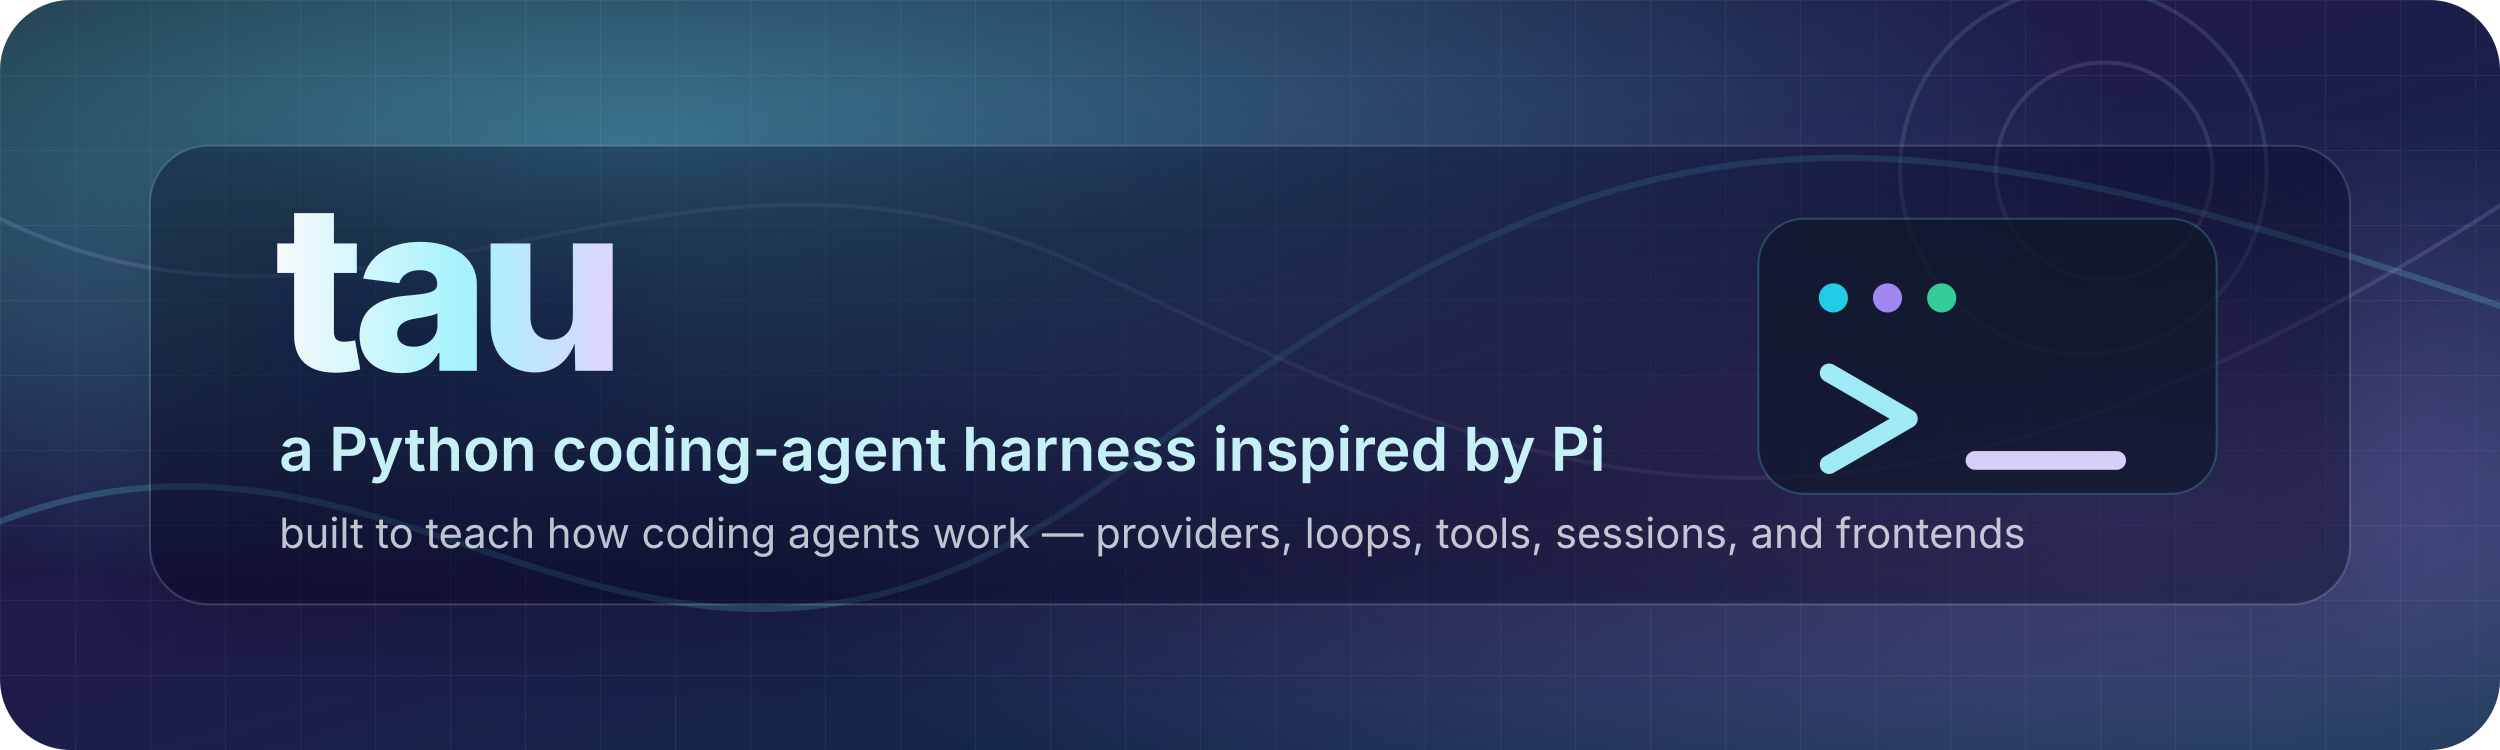
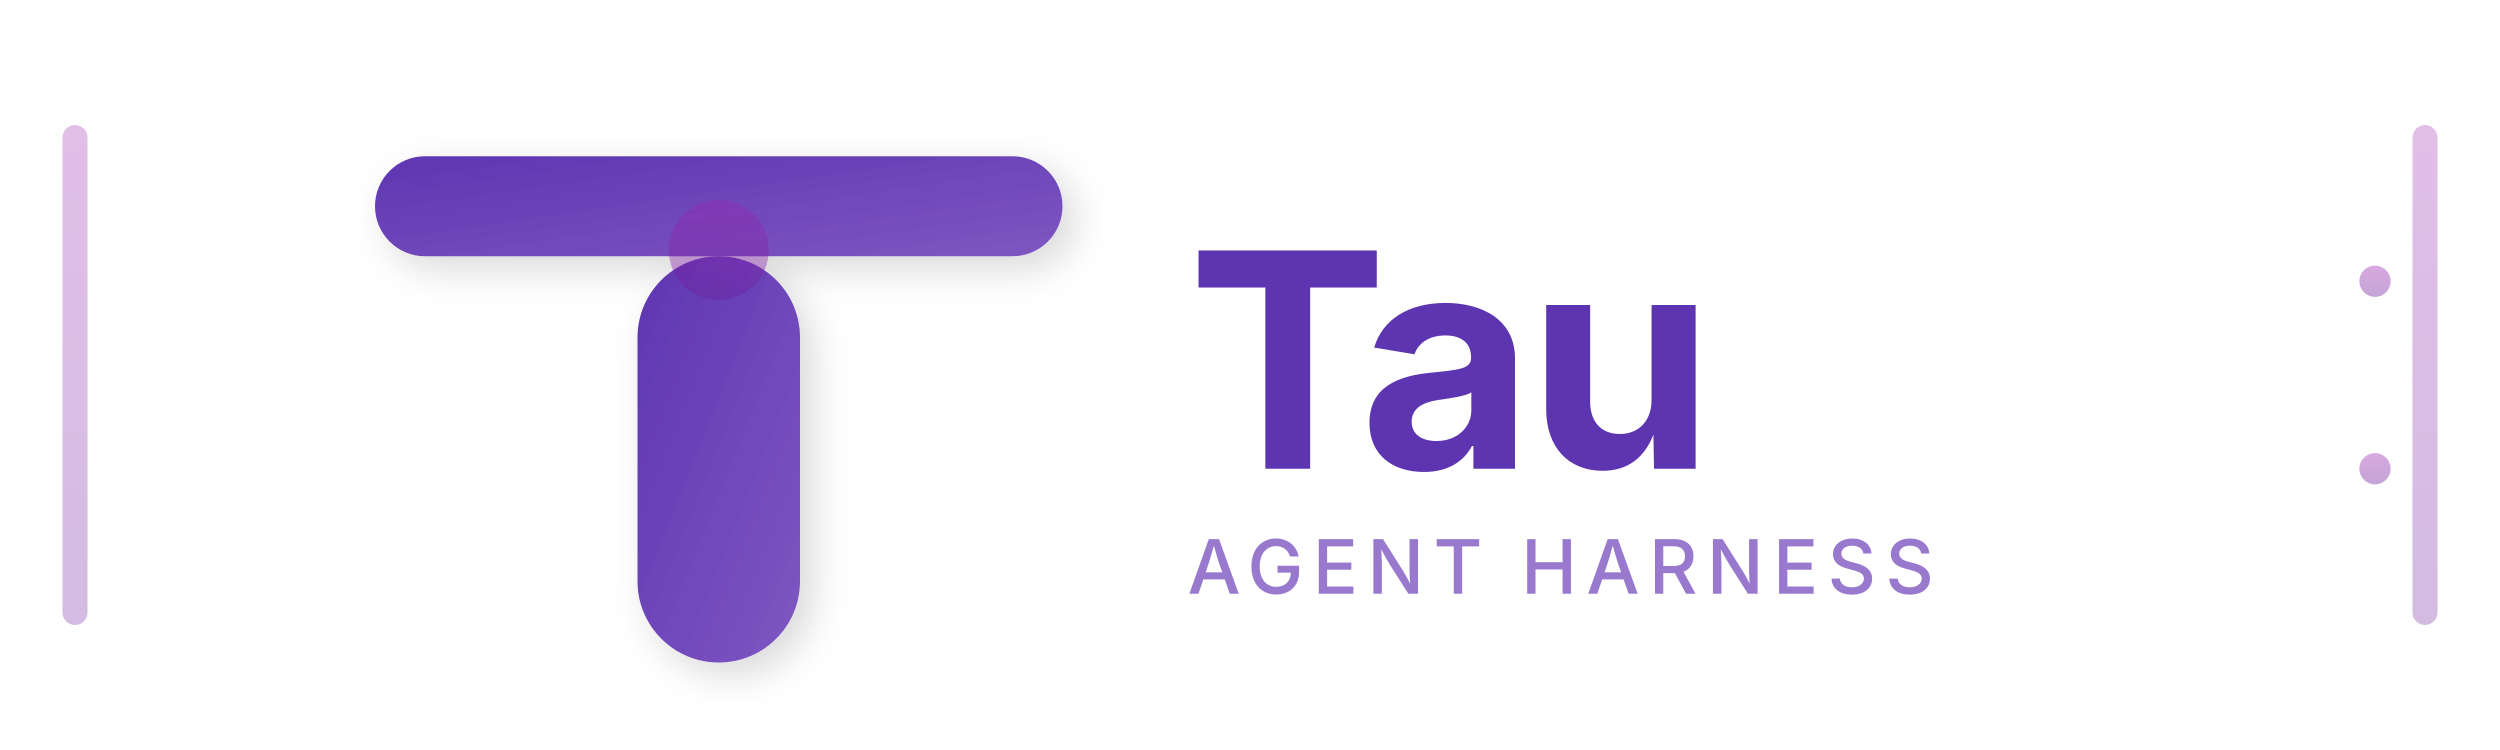
- <svg xmlns="http://www.w3.org/2000/svg" width="1200" height="360" viewBox="0 0 1200 360" role="img" aria-labelledby="title desc">
+ <svg xmlns="http://www.w3.org/2000/svg" viewBox="0 0 400 120">
  <defs>
-     <linearGradient id="bg" x1="0" y1="0" x2="1" y2="1">
-       <stop offset="0" stop-color="#111827" />
-       <stop offset="0.45" stop-color="#1e1b4b" />
-       <stop offset="1" stop-color="#083344" />
+     <linearGradient id="tauGradient" x1="0%" y1="0%" x2="100%" y2="100%">
+       <stop offset="0%" style="stop-color:#5e35b1;stop-opacity:1" />
+       <stop offset="100%" style="stop-color:#7e57c2;stop-opacity:1" />
    </linearGradient>
-     <radialGradient id="glow1" cx="25%" cy="20%" r="60%">
-       <stop offset="0" stop-color="#67e8f9" stop-opacity="0.45" />
-       <stop offset="1" stop-color="#67e8f9" stop-opacity="0" />
-     </radialGradient>
-     <radialGradient id="glow2" cx="85%" cy="70%" r="55%">
-       <stop offset="0" stop-color="#c084fc" stop-opacity="0.36" />
-       <stop offset="1" stop-color="#c084fc" stop-opacity="0" />
-     </radialGradient>
-     <linearGradient id="tauText" x1="0" y1="0" x2="1" y2="0">
-       <stop offset="0" stop-color="#f8fafc" />
-       <stop offset="0.55" stop-color="#a5f3fc" />
-       <stop offset="1" stop-color="#ddd6fe" />
+     <linearGradient id="accentGradient" x1="0%" y1="0%" x2="0%" y2="100%">
+       <stop offset="0%" style="stop-color:#9c27b0;stop-opacity:1" />
+       <stop offset="100%" style="stop-color:#6a1b9a;stop-opacity:1" />
    </linearGradient>
-     <filter id="softShadow" x="-20%" y="-20%" width="140%" height="140%">
-       <feDropShadow dx="0" dy="16" stdDeviation="22" flood-color="#020617" flood-opacity="0.45" />
+     <filter id="shadow" x="-50%" y="-50%" width="200%" height="200%">
+       <feDropShadow dx="2" dy="2" stdDeviation="3" flood-opacity="0.15" />
    </filter>
-     <pattern id="grid" width="36" height="36" patternUnits="userSpaceOnUse">
-       <path d="M 36 0 L 0 0 0 36" fill="none" stroke="#e0f2fe" stroke-opacity="0.08" stroke-width="1" />
-     </pattern>
  </defs>
-   <rect width="1200" height="360" rx="34" fill="url(#bg)" />
-   <rect width="1200" height="360" rx="34" fill="url(#glow1)" />
-   <rect width="1200" height="360" rx="34" fill="url(#glow2)" />
-   <rect width="1200" height="360" rx="34" fill="url(#grid)" opacity="0.8" />
-   <g opacity="0.7" fill="none">
-     <path d="M-80 295 C175 110 285 420 540 225 S905 40 1280 175" stroke="#67e8f9" stroke-opacity="0.30" stroke-width="3" />
-     <path d="M-30 88 C160 210 315 32 520 128 S880 320 1240 72" stroke="#c4b5fd" stroke-opacity="0.24" stroke-width="2" />
-     <circle cx="1000" cy="82" r="88" stroke="#a5f3fc" stroke-opacity="0.18" stroke-width="2" />
-     <circle cx="1010" cy="82" r="52" stroke="#ddd6fe" stroke-opacity="0.18" stroke-width="2" />
+   <rect width="400" height="120" fill="none" />
+   <rect x="10" y="20" width="4" height="80" fill="url(#accentGradient)" rx="2" opacity="0.3" />
+   <rect x="386" y="20" width="4" height="80" fill="url(#accentGradient)" rx="2" opacity="0.3" />
+   <g filter="url(#shadow)">
+     <rect x="60" y="25" width="110" height="16" rx="8" fill="url(#tauGradient)" />
+     <rect x="102" y="41" width="26" height="65" rx="13" fill="url(#tauGradient)" />
+     <circle cx="115" cy="40" r="8" fill="url(#accentGradient)" opacity="0.4" />
  </g>
-   <g filter="url(#softShadow)">
-     <rect x="72" y="70" width="1056" height="220" rx="28" fill="#020617" fill-opacity="0.35" stroke="#e0f2fe" stroke-opacity="0.14" />
-     <text x="132" y="178" font-family="Inter, ui-sans-serif, system-ui, -apple-system, BlinkMacSystemFont, 'Segoe UI', sans-serif" font-size="112" font-weight="800" letter-spacing="-6" fill="url(#tauText)">tau</text>
-     <text x="134" y="226" font-family="Inter, ui-sans-serif, system-ui, -apple-system, BlinkMacSystemFont, 'Segoe UI', sans-serif" font-size="29" font-weight="600" fill="#cffafe" fill-opacity="0.95">a Python coding-agent harness inspired by Pi</text>
-     <text x="134" y="263" font-family="Inter, ui-sans-serif, system-ui, -apple-system, BlinkMacSystemFont, 'Segoe UI', sans-serif" font-size="20" fill="#e2e8f0" fill-opacity="0.82">built to teach how coding agents work — providers, loops, tools, sessions, and frontends</text>
-   </g>
-   <g transform="translate(844 105)" opacity="0.96">
-     <rect x="0" y="0" width="220" height="132" rx="22" fill="#0f172a" fill-opacity="0.74" stroke="#67e8f9" stroke-opacity="0.22" />
-     <circle cx="36" cy="38" r="7" fill="#22d3ee" />
-     <circle cx="62" cy="38" r="7" fill="#a78bfa" />
-     <circle cx="88" cy="38" r="7" fill="#34d399" />
-     <path d="M34 74 L72 96 L34 118" fill="none" stroke="#a5f3fc" stroke-width="9" stroke-linecap="round" stroke-linejoin="round" />
-     <path d="M104 116 H172" stroke="#ddd6fe" stroke-width="9" stroke-linecap="round" />
-   </g>
+   <text x="190" y="75" font-family="system-ui, -apple-system, sans-serif" font-size="48" font-weight="700" fill="#5e35b1" letter-spacing="-1">Tau</text>
+   <text x="190" y="95" font-family="system-ui, -apple-system, sans-serif" font-size="12" fill="#7e57c2" letter-spacing="1.5" font-weight="500" opacity="0.8">AGENT HARNESS</text>
+   <circle cx="380" cy="45" r="2.5" fill="url(#accentGradient)" opacity="0.4" />
+   <circle cx="380" cy="75" r="2.5" fill="url(#accentGradient)" opacity="0.4" />
</svg>
